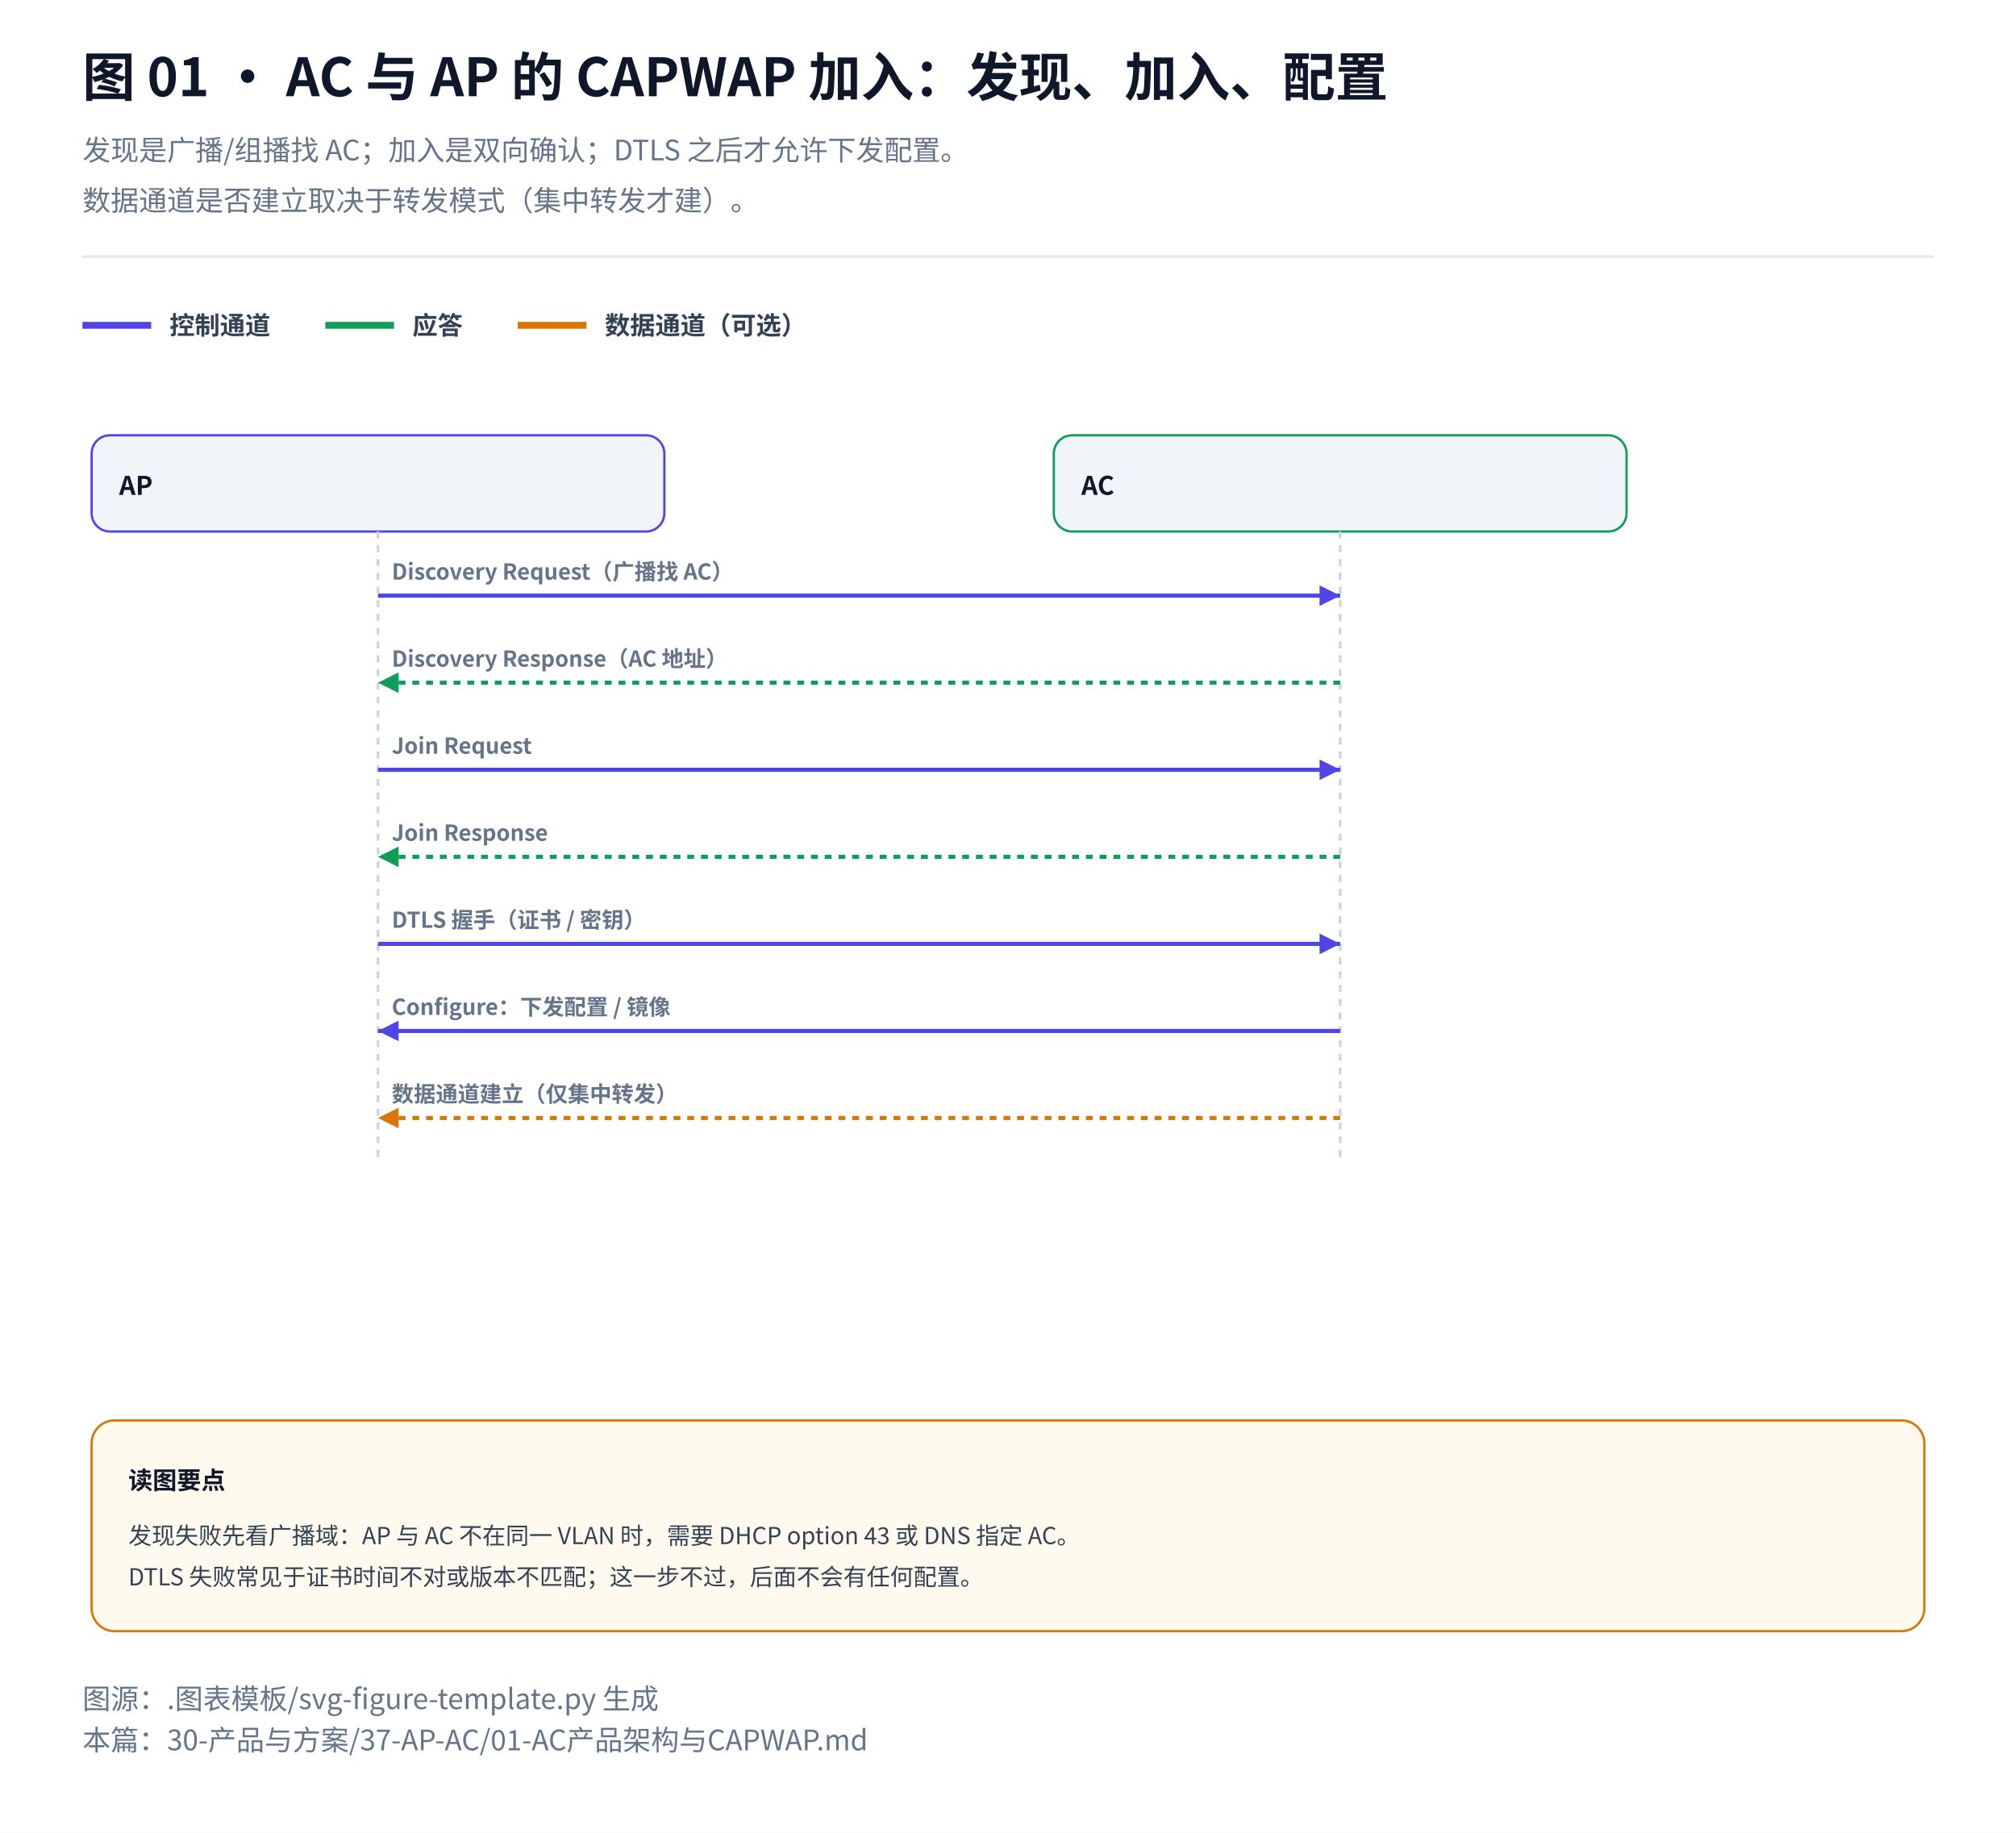
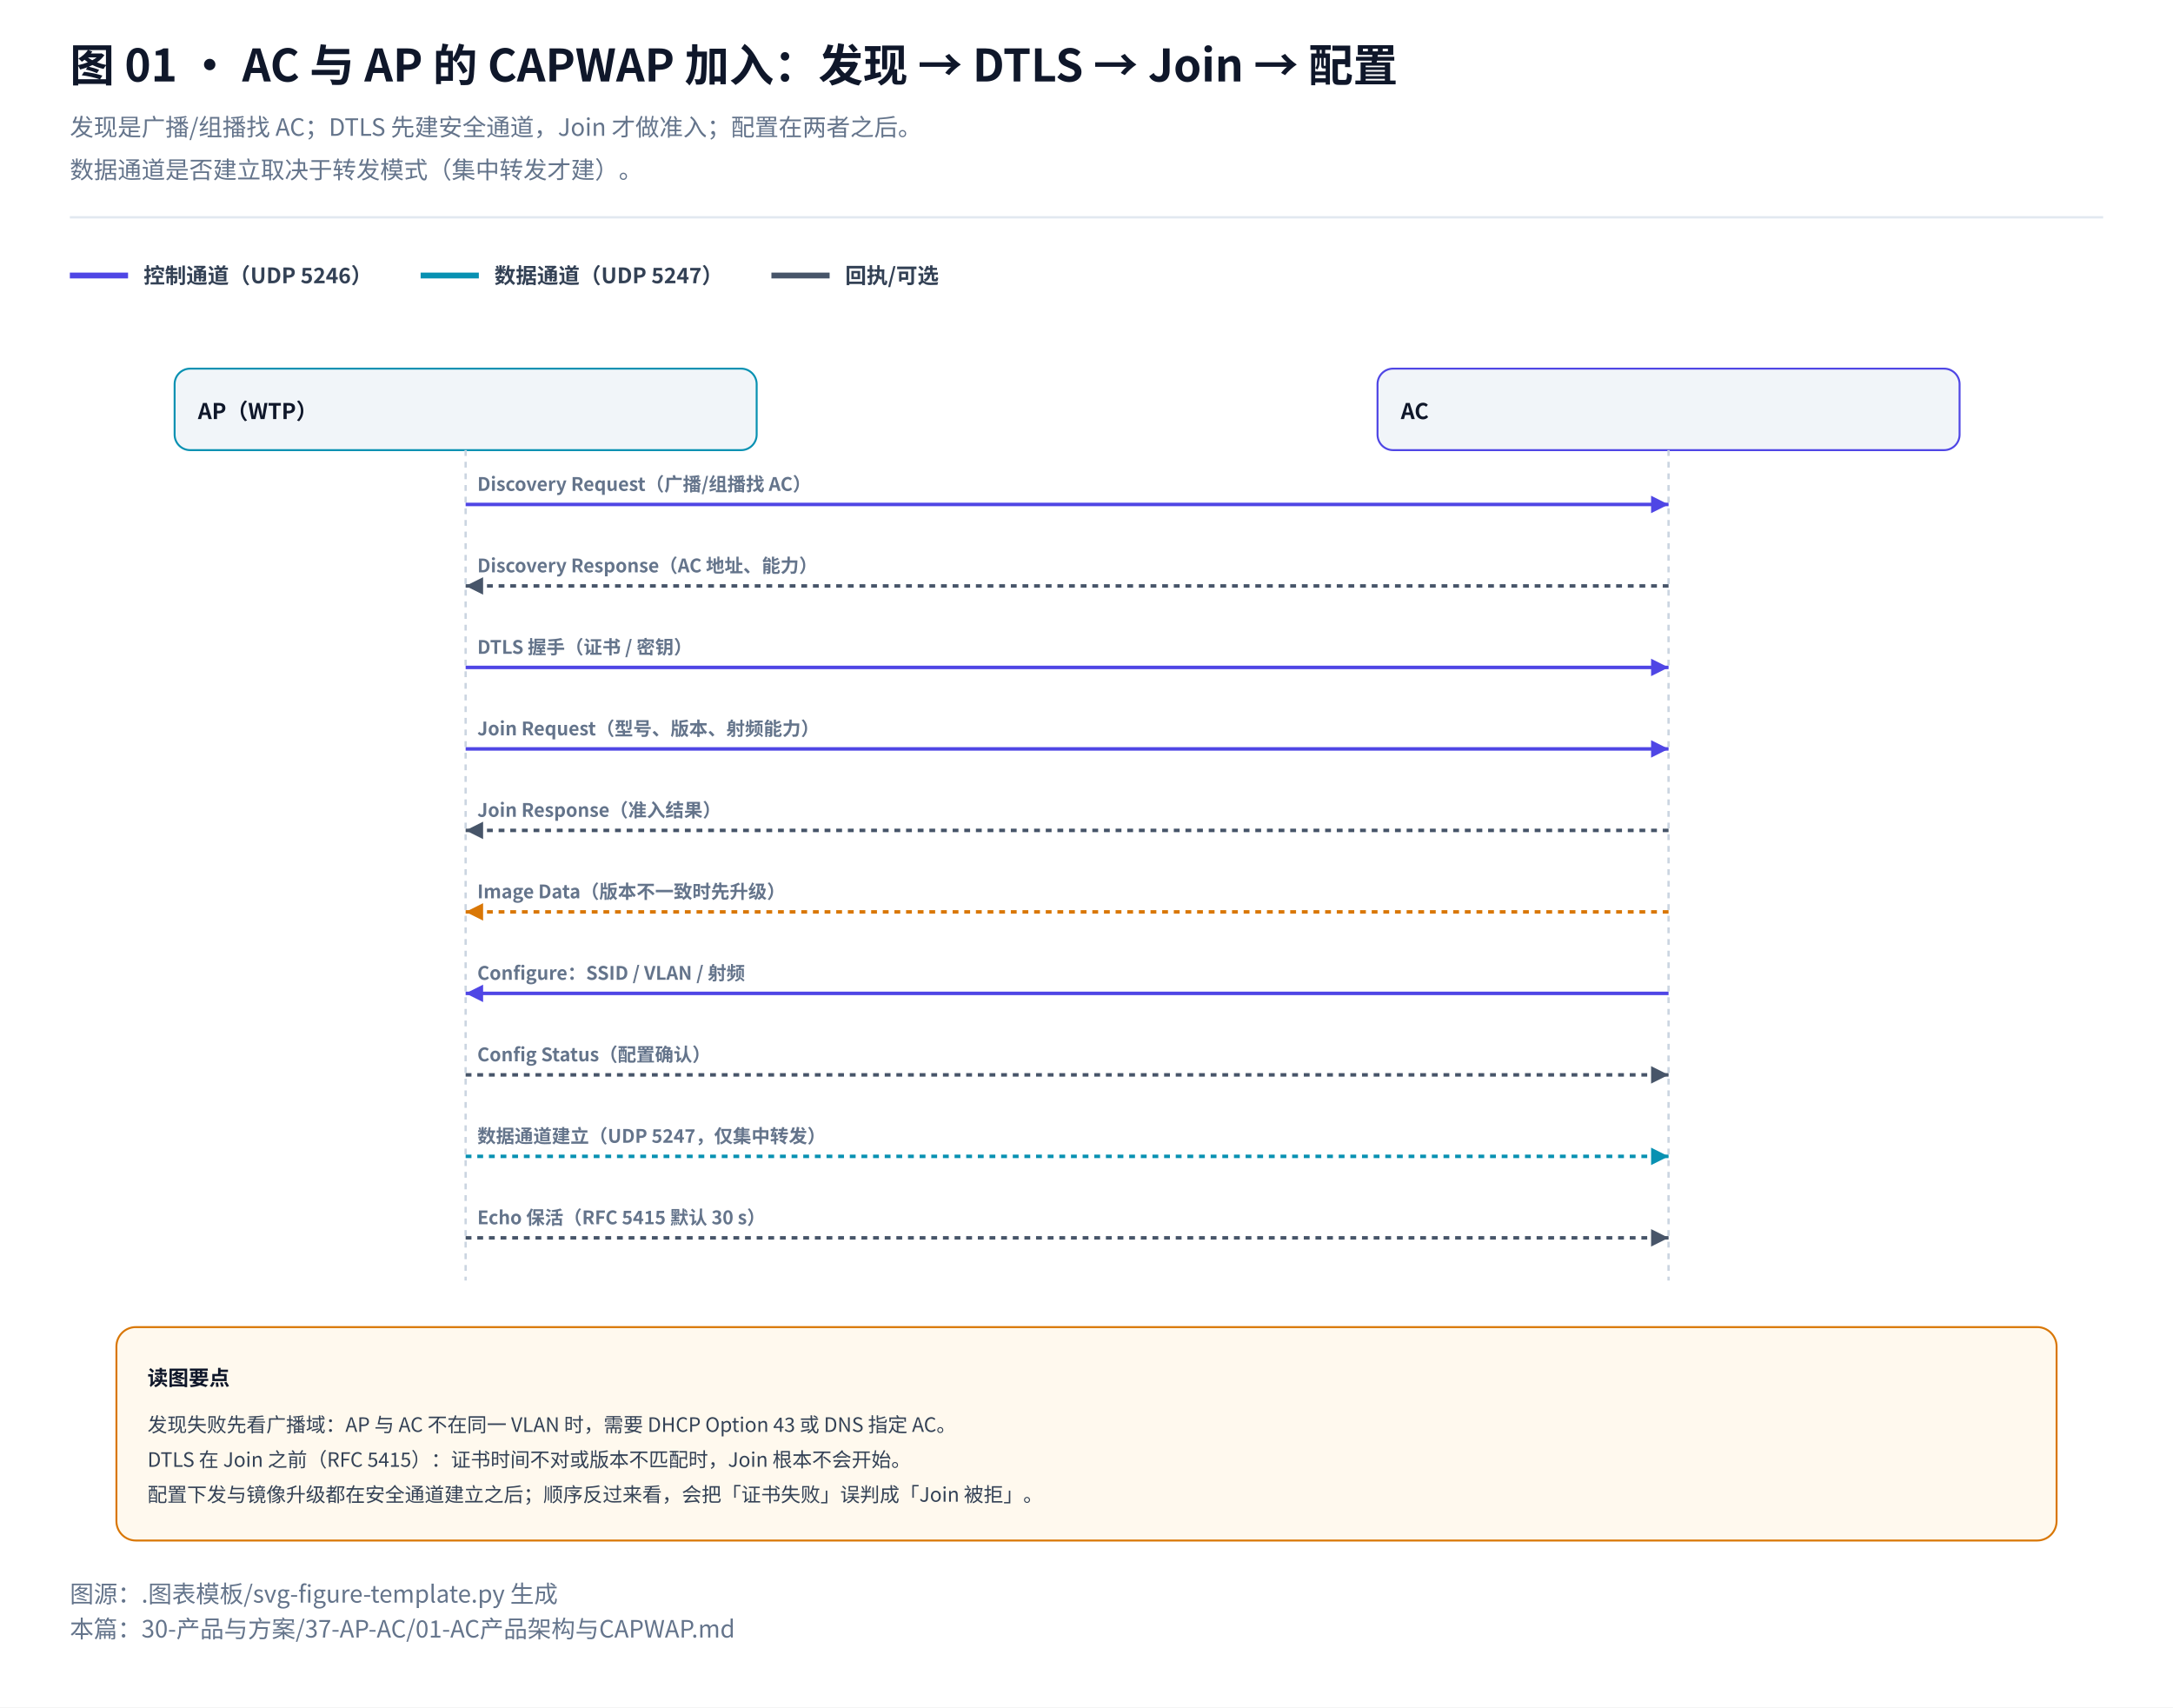
- <svg xmlns="http://www.w3.org/2000/svg" width="880" height="800" viewBox="0 0 880 800" font-family="'Noto Sans CJK SC','Source Han Sans SC','WenQuanYi Micro Hei',sans-serif">
-   <rect width="880" height="800" fill="#ffffff" />
-   <line x1="36" y1="112" x2="844" y2="112" stroke="#e2e8f0" stroke-width="1.2" />
-   <text x="36" y="42" font-size="23" fill="#0f172a" xml:space="preserve" font-weight="700">图 01 · AC 与 AP 的 CAPWAP 加入：发现、加入、配置</text>
-   <text x="36" y="70" font-size="12.3" fill="#64748b" xml:space="preserve">发现是广播/组播找 AC；加入是双向确认；DTLS 之后才允许下发配置。</text>
+ <svg xmlns="http://www.w3.org/2000/svg" width="1120" height="880" viewBox="0 0 1120 880" font-family="'Noto Sans CJK SC','Source Han Sans SC','WenQuanYi Micro Hei',sans-serif">
+   <rect width="1120" height="880" fill="#ffffff" />
+   <line x1="36" y1="112" x2="1084" y2="112" stroke="#e2e8f0" stroke-width="1.2" />
+   <text x="36" y="42" font-size="23" fill="#0f172a" xml:space="preserve" font-weight="700">图 01 · AC 与 AP 的 CAPWAP 加入：发现 → DTLS → Join → 配置</text>
+   <text x="36" y="70" font-size="12.3" fill="#64748b" xml:space="preserve">发现是广播/组播找 AC；DTLS 先建安全通道，Join 才做准入；配置在两者之后。</text>
  <text x="36" y="92" font-size="12.3" fill="#64748b" xml:space="preserve">数据通道是否建立取决于转发模式（集中转发才建）。</text>
  <line x1="36" y1="142" x2="66" y2="142" stroke="#4f46e5" stroke-width="3" />
-   <text x="74" y="146" font-size="11" fill="#334155" xml:space="preserve" font-weight="600">控制通道</text>
-   <line x1="142" y1="142" x2="172" y2="142" stroke="#0f9d58" stroke-width="3" />
-   <text x="180" y="146" font-size="11" fill="#334155" xml:space="preserve" font-weight="600">应答</text>
-   <line x1="226" y1="142" x2="256" y2="142" stroke="#d97706" stroke-width="3" />
-   <text x="264" y="146" font-size="11" fill="#334155" xml:space="preserve" font-weight="600">数据通道（可选）</text>
-   <rect x="40" y="190" width="250" height="42" fill="#f1f5f9" rx="8" stroke="#4f46e5" stroke-width="1" />
-   <text x="52" y="216" font-size="11.2" fill="#0f172a" xml:space="preserve" font-weight="700">AP</text>
-   <rect x="460" y="190" width="250" height="42" fill="#f1f5f9" rx="8" stroke="#0f9d58" stroke-width="1" />
-   <text x="472" y="216" font-size="11.2" fill="#0f172a" xml:space="preserve" font-weight="700">AC</text>
-   <line x1="165" y1="232" x2="165" y2="506" stroke="#cbd5e1" stroke-width="1.2" stroke-dasharray="3 3" />
-   <line x1="585" y1="232" x2="585" y2="506" stroke="#cbd5e1" stroke-width="1.2" stroke-dasharray="3 3" />
-   <line x1="165" y1="260" x2="585" y2="260" stroke="#4f46e5" stroke-width="1.8" />
-   <polygon points="585,260 576,255.5 576,264.5" fill="#4f46e5" />
-   <text x="171" y="253" font-size="9.6" fill="#64748b" xml:space="preserve" font-weight="600">Discovery Request（广播找 AC）</text>
-   <line x1="585" y1="298" x2="165" y2="298" stroke="#0f9d58" stroke-width="1.8" stroke-dasharray="3 3" />
-   <polygon points="165,298 174,302.5 174,293.5" fill="#0f9d58" />
-   <text x="171" y="291" font-size="9.6" fill="#64748b" xml:space="preserve" font-weight="600">Discovery Response（AC 地址）</text>
-   <line x1="165" y1="336" x2="585" y2="336" stroke="#4f46e5" stroke-width="1.8" />
-   <polygon points="585,336 576,331.5 576,340.5" fill="#4f46e5" />
-   <text x="171" y="329" font-size="9.6" fill="#64748b" xml:space="preserve" font-weight="600">Join Request</text>
-   <line x1="585" y1="374" x2="165" y2="374" stroke="#0f9d58" stroke-width="1.8" stroke-dasharray="3 3" />
-   <polygon points="165,374 174,378.5 174,369.5" fill="#0f9d58" />
-   <text x="171" y="367" font-size="9.6" fill="#64748b" xml:space="preserve" font-weight="600">Join Response</text>
-   <line x1="165" y1="412" x2="585" y2="412" stroke="#4f46e5" stroke-width="1.8" />
-   <polygon points="585,412 576,407.5 576,416.5" fill="#4f46e5" />
-   <text x="171" y="405" font-size="9.6" fill="#64748b" xml:space="preserve" font-weight="600">DTLS 握手（证书 / 密钥）</text>
-   <line x1="585" y1="450" x2="165" y2="450" stroke="#4f46e5" stroke-width="1.8" />
-   <polygon points="165,450 174,454.5 174,445.5" fill="#4f46e5" />
-   <text x="171" y="443" font-size="9.6" fill="#64748b" xml:space="preserve" font-weight="600">Configure：下发配置 / 镜像</text>
-   <line x1="585" y1="488" x2="165" y2="488" stroke="#d97706" stroke-width="1.8" stroke-dasharray="3 3" />
-   <polygon points="165,488 174,492.5 174,483.5" fill="#d97706" />
-   <text x="171" y="481" font-size="9.6" fill="#64748b" xml:space="preserve" font-weight="600">数据通道建立（仅集中转发）</text>
-   <rect x="40" y="620" width="800" height="92" fill="#fff9ee" rx="10" stroke="#d97706" stroke-width="1" />
-   <text x="56" y="650" font-size="10.6" fill="#0f172a" xml:space="preserve" font-weight="700">读图要点</text>
-   <text x="56" y="674" font-size="10.2" fill="#334155" xml:space="preserve">发现失败先看广播域：AP 与 AC 不在同一 VLAN 时，需要 DHCP option 43 或 DNS 指定 AC。</text>
-   <text x="56" y="692" font-size="10.2" fill="#334155" xml:space="preserve">DTLS 失败常见于证书时间不对或版本不匹配；这一步不过，后面不会有任何配置。</text>
-   <text x="36" y="746" font-size="12.3" fill="#64748b" xml:space="preserve">图源：.图表模板/svg-figure-template.py 生成</text>
-   <text x="36" y="764" font-size="12.3" fill="#64748b" xml:space="preserve">本篇：30-产品与方案/37-AP-AC/01-AC产品架构与CAPWAP.md</text>
+   <text x="74" y="146" font-size="11" fill="#334155" xml:space="preserve" font-weight="600">控制通道（UDP 5246）</text>
+   <line x1="216.8" y1="142" x2="246.8" y2="142" stroke="#0891b2" stroke-width="3" />
+   <text x="254.8" y="146" font-size="11" fill="#334155" xml:space="preserve" font-weight="600">数据通道（UDP 5247）</text>
+   <line x1="397.6" y1="142" x2="427.6" y2="142" stroke="#475569" stroke-width="3" />
+   <text x="435.6" y="146" font-size="11" fill="#334155" xml:space="preserve" font-weight="600">回执/可选</text>
+   <rect x="90" y="190" width="300" height="42" fill="#f1f5f9" rx="8" stroke="#0891b2" stroke-width="1" />
+   <text x="102" y="216" font-size="11.2" fill="#0f172a" xml:space="preserve" font-weight="700">AP（WTP）</text>
+   <rect x="710" y="190" width="300" height="42" fill="#f1f5f9" rx="8" stroke="#4f46e5" stroke-width="1" />
+   <text x="722" y="216" font-size="11.2" fill="#0f172a" xml:space="preserve" font-weight="700">AC</text>
+   <line x1="240" y1="232" x2="240" y2="660" stroke="#cbd5e1" stroke-width="1.2" stroke-dasharray="3 3" />
+   <line x1="860" y1="232" x2="860" y2="660" stroke="#cbd5e1" stroke-width="1.2" stroke-dasharray="3 3" />
+   <line x1="240" y1="260" x2="860" y2="260" stroke="#4f46e5" stroke-width="1.8" />
+   <polygon points="860,260 851,255.5 851,264.5" fill="#4f46e5" />
+   <text x="246" y="253" font-size="9.6" fill="#64748b" xml:space="preserve" font-weight="600">Discovery Request（广播/组播找 AC）</text>
+   <line x1="860" y1="302" x2="240" y2="302" stroke="#475569" stroke-width="1.8" stroke-dasharray="3 3" />
+   <polygon points="240,302 249,306.5 249,297.5" fill="#475569" />
+   <text x="246" y="295" font-size="9.6" fill="#64748b" xml:space="preserve" font-weight="600">Discovery Response（AC 地址、能力）</text>
+   <line x1="240" y1="344" x2="860" y2="344" stroke="#4f46e5" stroke-width="1.8" />
+   <polygon points="860,344 851,339.5 851,348.5" fill="#4f46e5" />
+   <text x="246" y="337" font-size="9.6" fill="#64748b" xml:space="preserve" font-weight="600">DTLS 握手（证书 / 密钥）</text>
+   <line x1="240" y1="386" x2="860" y2="386" stroke="#4f46e5" stroke-width="1.8" />
+   <polygon points="860,386 851,381.5 851,390.5" fill="#4f46e5" />
+   <text x="246" y="379" font-size="9.6" fill="#64748b" xml:space="preserve" font-weight="600">Join Request（型号、版本、射频能力）</text>
+   <line x1="860" y1="428" x2="240" y2="428" stroke="#475569" stroke-width="1.8" stroke-dasharray="3 3" />
+   <polygon points="240,428 249,432.5 249,423.5" fill="#475569" />
+   <text x="246" y="421" font-size="9.6" fill="#64748b" xml:space="preserve" font-weight="600">Join Response（准入结果）</text>
+   <line x1="860" y1="470" x2="240" y2="470" stroke="#d97706" stroke-width="1.8" stroke-dasharray="3 3" />
+   <polygon points="240,470 249,474.5 249,465.5" fill="#d97706" />
+   <text x="246" y="463" font-size="9.6" fill="#64748b" xml:space="preserve" font-weight="600">Image Data（版本不一致时先升级）</text>
+   <line x1="860" y1="512" x2="240" y2="512" stroke="#4f46e5" stroke-width="1.8" />
+   <polygon points="240,512 249,516.5 249,507.5" fill="#4f46e5" />
+   <text x="246" y="505" font-size="9.6" fill="#64748b" xml:space="preserve" font-weight="600">Configure：SSID / VLAN / 射频</text>
+   <line x1="240" y1="554" x2="860" y2="554" stroke="#475569" stroke-width="1.8" stroke-dasharray="3 3" />
+   <polygon points="860,554 851,549.5 851,558.5" fill="#475569" />
+   <text x="246" y="547" font-size="9.6" fill="#64748b" xml:space="preserve" font-weight="600">Config Status（配置确认）</text>
+   <line x1="240" y1="596" x2="860" y2="596" stroke="#0891b2" stroke-width="1.8" stroke-dasharray="3 3" />
+   <polygon points="860,596 851,591.5 851,600.5" fill="#0891b2" />
+   <text x="246" y="589" font-size="9.6" fill="#64748b" xml:space="preserve" font-weight="600">数据通道建立（UDP 5247，仅集中转发）</text>
+   <line x1="240" y1="638" x2="860" y2="638" stroke="#475569" stroke-width="1.8" stroke-dasharray="3 3" />
+   <polygon points="860,638 851,633.5 851,642.5" fill="#475569" />
+   <text x="246" y="631" font-size="9.6" fill="#64748b" xml:space="preserve" font-weight="600">Echo 保活（RFC 5415 默认 30 s）</text>
+   <rect x="60" y="684" width="1000" height="110" fill="#fff9ee" rx="10" stroke="#d97706" stroke-width="1" />
+   <text x="76" y="714" font-size="10.6" fill="#0f172a" xml:space="preserve" font-weight="700">读图要点</text>
+   <text x="76" y="738" font-size="10.2" fill="#334155" xml:space="preserve">发现失败先看广播域：AP 与 AC 不在同一 VLAN 时，需要 DHCP Option 43 或 DNS 指定 AC。</text>
+   <text x="76" y="756" font-size="10.2" fill="#334155" xml:space="preserve">DTLS 在 Join 之前（RFC 5415）：证书时间不对或版本不匹配时，Join 根本不会开始。</text>
+   <text x="76" y="774" font-size="10.2" fill="#334155" xml:space="preserve">配置下发与镜像升级都在安全通道建立之后；顺序反过来看，会把「证书失败」误判成「Join 被拒」。</text>
+   <text x="36" y="826" font-size="12.3" fill="#64748b" xml:space="preserve">图源：.图表模板/svg-figure-template.py 生成</text>
+   <text x="36" y="844" font-size="12.3" fill="#64748b" xml:space="preserve">本篇：30-产品与方案/37-AP-AC/01-AC产品架构与CAPWAP.md</text>
</svg>
